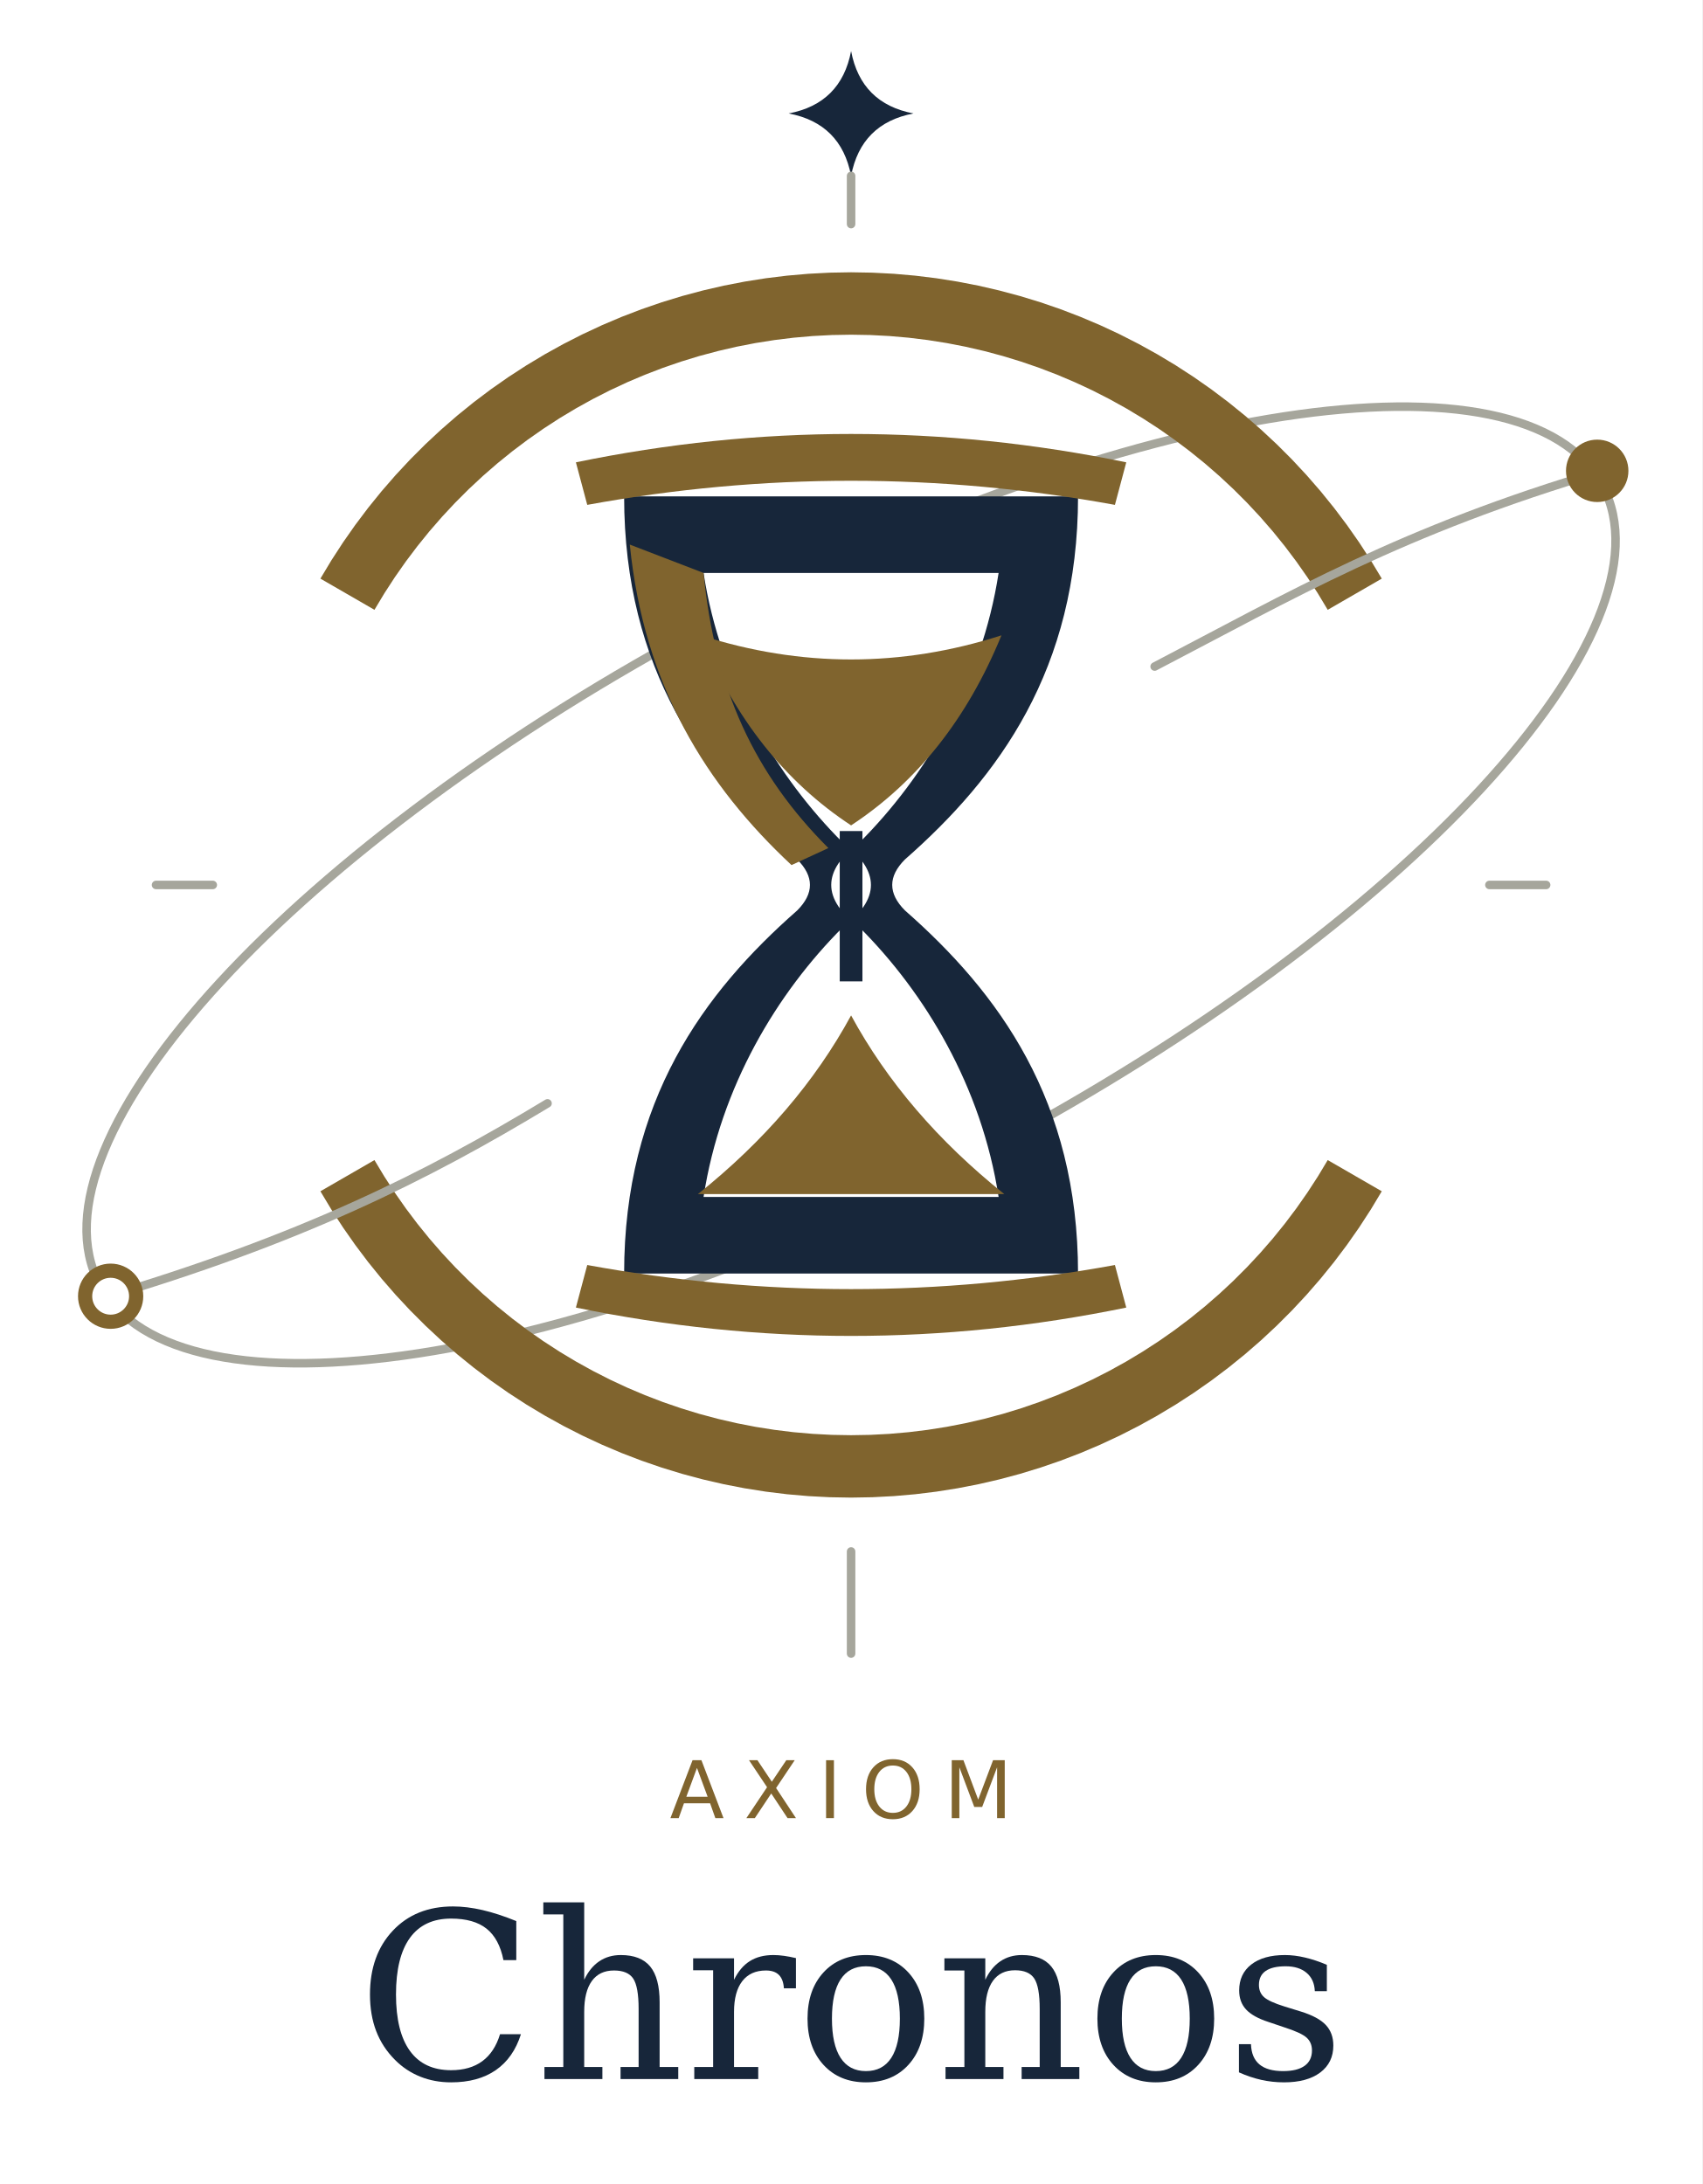
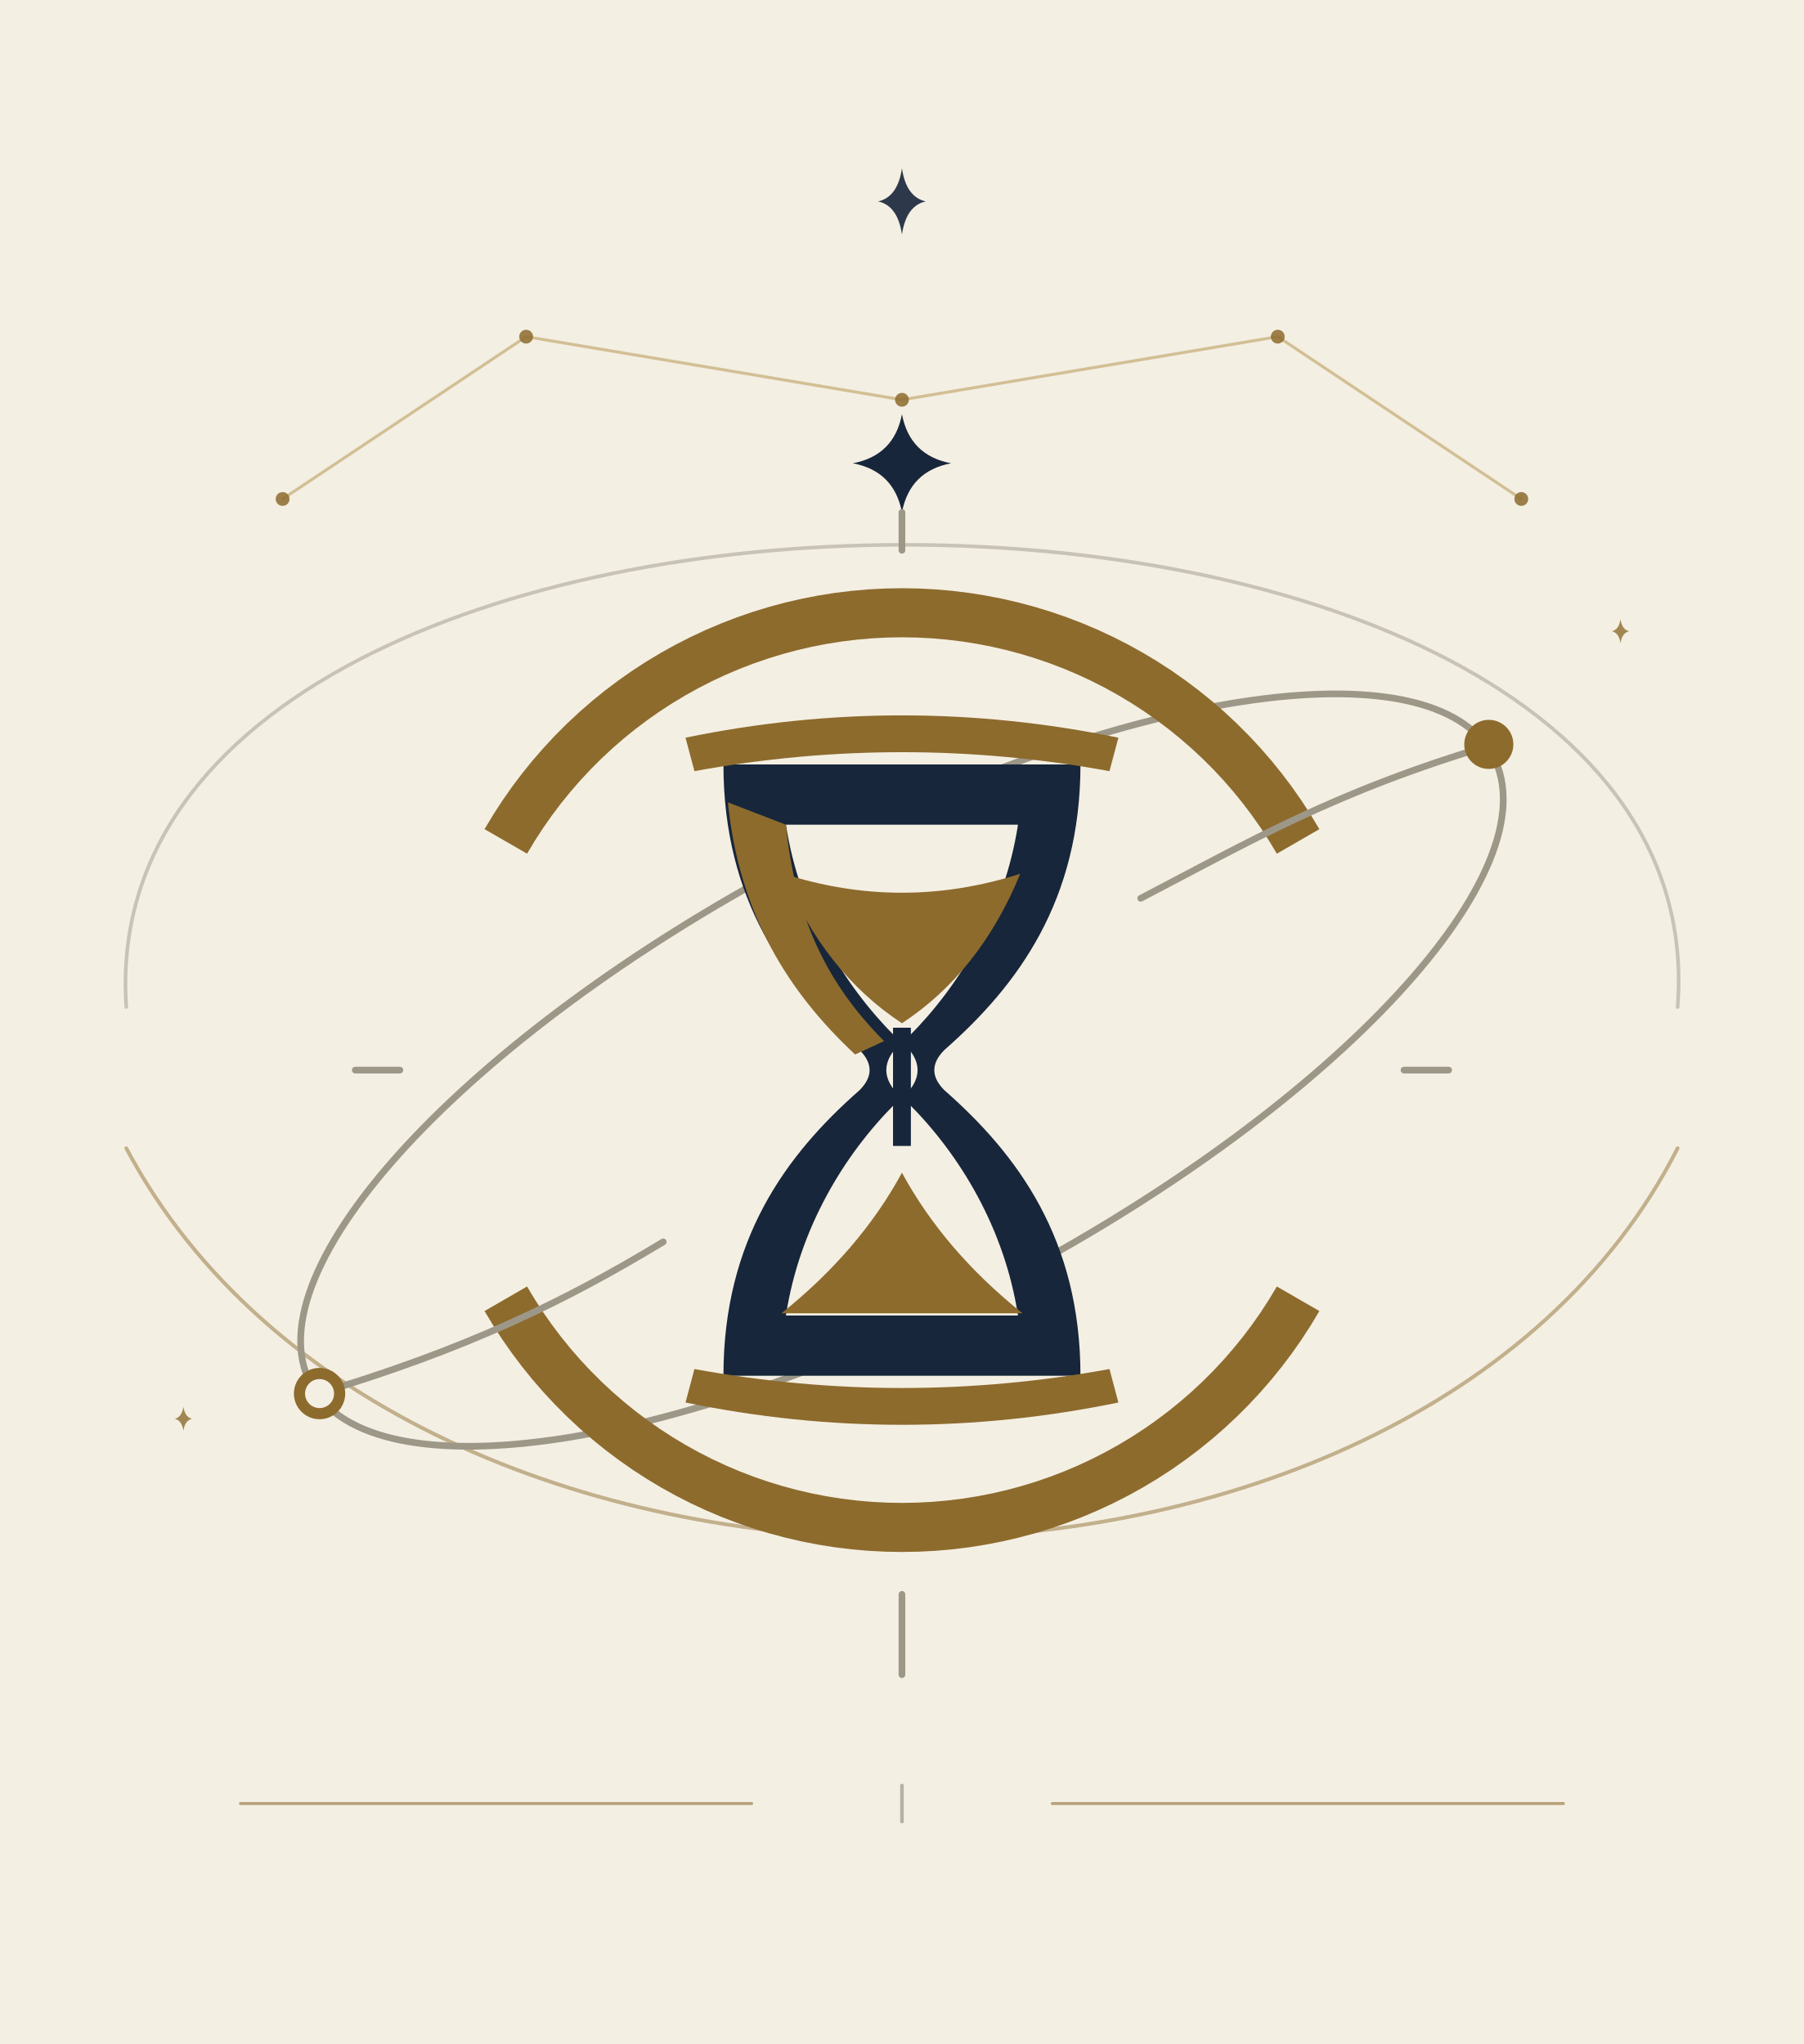
- <svg xmlns="http://www.w3.org/2000/svg" width="600" height="770" viewBox="0 0 600 770" role="img" aria-labelledby="title desc">
-   <rect x="0" y="0" width="600" height="770" rx="0" fill="#ffffff" />
-   <g transform="translate(-300 12)">
-     <ellipse cx="600" cy="300" rx="300" ry="105" fill="none" stroke="#a6a69c" stroke-width="3" transform="rotate(-28 600 300)" />
-     <path d="M412.939 192.000L416.822 185.537L420.928 179.214L425.252 173.038L429.790 167.017L434.534 161.158L439.481 155.468L444.623 149.954L449.954 144.623L455.468 139.481L461.158 134.534L467.017 129.790L473.038 125.252L479.214 120.928L485.537 116.822L492.000 112.939L498.594 109.283L505.312 105.860L512.145 102.674L519.085 99.728L526.124 97.026L533.252 94.572L540.462 92.367L547.745 90.416L555.091 88.720L562.492 87.282L569.939 86.102L577.422 85.183L584.933 84.526L592.462 84.132L600.000 84.000L607.538 84.132L615.067 84.526L622.578 85.183L630.061 86.102L637.508 87.282L644.909 88.720L652.255 90.416L659.538 92.367L666.748 94.572L673.876 97.026L680.915 99.728L687.855 102.674L694.688 105.860L701.406 109.283L708.000 112.939L714.463 116.822L720.786 120.928L726.962 125.252L732.983 129.790L738.842 134.534L744.532 139.481L750.046 144.623L755.377 149.954L760.519 155.468L765.466 161.158L770.210 167.017L774.748 173.038L779.072 179.214L783.178 185.537L787.061 192.000L768.009 203.000L764.521 197.196L760.833 191.517L756.949 185.970L752.874 180.562L748.613 175.299L744.170 170.189L739.552 165.236L734.764 160.448L729.811 155.830L724.701 151.387L719.438 147.126L714.030 143.051L708.483 139.167L702.804 135.479L697.000 131.991L691.077 128.708L685.044 125.634L678.907 122.772L672.674 120.126L666.352 117.700L659.949 115.495L653.474 113.515L646.933 111.763L640.335 110.239L633.688 108.947L627.000 107.888L620.279 107.063L613.533 106.473L606.771 106.118L600.000 106.000L593.229 106.118L586.467 106.473L579.721 107.063L573.000 107.888L566.312 108.947L559.665 110.239L553.067 111.763L546.526 113.515L540.051 115.495L533.648 117.700L527.326 120.126L521.093 122.772L514.956 125.634L508.923 128.708L503.000 131.991L497.196 135.479L491.517 139.167L485.970 143.051L480.562 147.126L475.299 151.387L470.189 155.830L465.236 160.448L460.448 165.236L455.830 170.189L451.387 175.299L447.126 180.562L443.051 185.970L439.167 191.517L435.479 197.196L431.991 203.000Z" fill="#80642e" />
-     <path d="M787.061 408.000L783.178 414.463L779.072 420.786L774.748 426.962L770.210 432.983L765.466 438.842L760.519 444.532L755.377 450.046L750.046 455.377L744.532 460.519L738.842 465.466L732.983 470.210L726.962 474.748L720.786 479.072L714.463 483.178L708.000 487.061L701.406 490.717L694.688 494.140L687.855 497.326L680.915 500.272L673.876 502.974L666.748 505.428L659.538 507.633L652.255 509.584L644.909 511.280L637.508 512.718L630.061 513.898L622.578 514.817L615.067 515.474L607.538 515.868L600.000 516.000L592.462 515.868L584.933 515.474L577.422 514.817L569.939 513.898L562.492 512.718L555.091 511.280L547.745 509.584L540.462 507.633L533.252 505.428L526.124 502.974L519.085 500.272L512.145 497.326L505.312 494.140L498.594 490.717L492.000 487.061L485.537 483.178L479.214 479.072L473.038 474.748L467.017 470.210L461.158 465.466L455.468 460.519L449.954 455.377L444.623 450.046L439.481 444.532L434.534 438.842L429.790 432.983L425.252 426.962L420.928 420.786L416.822 414.463L412.939 408.000L431.991 397.000L435.479 402.804L439.167 408.483L443.051 414.030L447.126 419.438L451.387 424.701L455.830 429.811L460.448 434.764L465.236 439.552L470.189 444.170L475.299 448.613L480.562 452.874L485.970 456.949L491.517 460.833L497.196 464.521L503.000 468.009L508.923 471.292L514.956 474.366L521.093 477.228L527.326 479.874L533.648 482.300L540.051 484.505L546.526 486.485L553.067 488.237L559.665 489.761L566.312 491.053L573.000 492.112L579.721 492.937L586.467 493.527L593.229 493.882L600.000 494.000L606.771 493.882L613.533 493.527L620.279 492.937L627.000 492.112L633.688 491.053L640.335 489.761L646.933 488.237L653.474 486.485L659.949 484.505L666.352 482.300L672.674 479.874L678.907 477.228L685.044 474.366L691.077 471.292L697.000 468.009L702.804 464.521L708.483 460.833L714.030 456.949L719.438 452.874L724.701 448.613L729.811 444.170L734.764 439.552L739.552 434.764L744.170 429.811L748.613 424.701L752.874 419.438L756.949 414.030L760.833 408.483L764.521 402.804L768.009 397.000Z" fill="#80642e" />
-     <path d="M355 300H375 M825 300H845" fill="none" stroke="#a6a69c" stroke-width="3" stroke-linecap="round" stroke-linejoin="round" />
-     <path d="M520 163 C520 224 548 262 581 291 Q590 300 581 309 C548 338 520 376 520 437 L680 437 C680 376 652 338 619 309 Q610 300 619 291 C652 262 680 224 680 163Z" fill="#17263a" />
-     <path d="M548 190 C554 229 574 262 597 285 Q617 300 597 315 C574 338 554 371 548 410 H652 C646 371 626 338 603 315 Q583 300 603 285 C626 262 646 229 652 190Z" fill="#ffffff" />
-     <path d="M547 212 Q600 229 653 212 Q635 256 600 279 Q565 256 547 212Z" fill="#80642e" />
-     <path d="M546 409 Q581 381 600 346 Q619 381 654 409Z" fill="#80642e" />
-     <path d="M596 281H604V334H596Z" fill="#17263a" />
-     <path d="M522 180 C527 230 549 265 579 293 L592 287 C566 261 552 231 548 190Z" fill="#80642e" />
-     <path d="M503 151 Q600 131 697 151 L693 166 Q600 149 507 166Z" fill="#80642e" />
-     <path d="M503 449 Q600 469 697 449 L693 434 Q600 451 507 434Z" fill="#80642e" />
-     <path d="M335 446 C406 425 450 403 493 377 M707 223 C755 198 794 175 865 154" fill="none" stroke="#a6a69c" stroke-width="3" stroke-linecap="round" stroke-linejoin="round" />
-     <circle cx="339" cy="445" r="9" fill="#ffffff" stroke="#80642e" stroke-width="5" />
-     <circle cx="863" cy="154" r="11" fill="#80642e" />
-     <path d="M600 6Q603.52 24.48 622 28Q603.52 31.52 600 50Q596.48 31.52 578 28Q596.48 24.48 600 6Z" fill="#17263a" />
-     <path d="M600 50V67 M600 535V571" fill="none" stroke="#a6a69c" stroke-width="3" stroke-linecap="round" stroke-linejoin="round" />
+ <svg xmlns="http://www.w3.org/2000/svg" width="600" height="680" viewBox="0 0 600 680" role="img" aria-labelledby="title desc">
+   <rect x="0" y="0" width="600" height="680" fill="#f4efe3" />
+   <g id="chronos-celestial-field" aria-hidden="true">
+     <path d="M42 335C28 130 574 130 558 335" fill="none" stroke="#9d9788" stroke-width="1.2" opacity="0.5" stroke-linecap="round" stroke-linejoin="round" />
+     <path d="M42 382C134 555 470 555 558 382" fill="none" stroke="#8d6b2d" stroke-width="1.25" opacity="0.48" stroke-linecap="round" stroke-linejoin="round" />
+     <path d="M94 166L175 112L300 133L425 112L506 166" fill="none" stroke="#b89a58" stroke-width="1" opacity="0.56" stroke-linecap="round" stroke-linejoin="round" />
+     <circle cx="94" cy="166" r="2.3" fill="#8d6b2d" stroke="none" stroke-width="1" opacity="0.85" />
+     <circle cx="175" cy="112" r="2.3" fill="#8d6b2d" stroke="none" stroke-width="1" opacity="0.85" />
+     <circle cx="300" cy="133" r="2.3" fill="#8d6b2d" stroke="none" stroke-width="1" opacity="0.85" />
+     <circle cx="425" cy="112" r="2.3" fill="#8d6b2d" stroke="none" stroke-width="1" opacity="0.85" />
+     <circle cx="506" cy="166" r="2.3" fill="#8d6b2d" stroke="none" stroke-width="1" opacity="0.85" />
+     <path d="M80 600H250M350 600H520" fill="none" stroke="#8d6b2d" stroke-width="1" opacity="0.58" stroke-linecap="round" stroke-linejoin="round" />
+     <path d="M300 594V606" fill="none" stroke="#9d9788" stroke-width="1.2" opacity="0.7" stroke-linecap="round" stroke-linejoin="round" />
+     <path d="M300 56Q301.43 65.57 307.92 67Q301.43 68.43 300 78Q298.57 68.43 292.08 67Q298.57 65.57 300 56Z" fill="#17263a" stroke="none" stroke-width="1" opacity="0.9" stroke-linecap="round" stroke-linejoin="round" />
+     <path d="M61 468Q61.52 471.48 63.88 472Q61.52 472.52 61 476Q60.48 472.52 58.12 472Q60.48 471.48 61 468Z" fill="#8d6b2d" stroke="none" stroke-width="1" opacity="0.8" stroke-linecap="round" stroke-linejoin="round" />
+     <path d="M539 206Q539.52 209.48 541.88 210Q539.52 210.52 539 214Q538.48 210.52 536.12 210Q538.48 209.48 539 206Z" fill="#8d6b2d" stroke="none" stroke-width="1" opacity="0.8" stroke-linecap="round" stroke-linejoin="round" />
  </g>
-   <g fill="#80642e" aria-label="AXIOM">
-     <path d="M700 1294 426 551H975ZM586 1493H815L1384 0H1174L1038 383H365L229 0H16Z" transform="translate(236.104 641) scale(0.01367188 -0.01367188)" />
-     <path d="M129 1493H346L717 938L1090 1493H1307L827 776L1339 0H1122L702 635L279 0H61L594 797Z" transform="translate(262.259 641) scale(0.01367188 -0.01367188)" />
-     <path d="M201 1493H403V0H201Z" transform="translate(288.440 641) scale(0.01367188 -0.01367188)" />
-     <path d="M807 1356Q587 1356 457.5 1192.0Q328 1028 328 745Q328 463 457.5 299.0Q587 135 807 135Q1027 135 1155.5 299.0Q1284 463 1284 745Q1284 1028 1155.5 1192.0Q1027 1356 807 1356ZM807 1520Q1121 1520 1309.0 1309.5Q1497 1099 1497 745Q1497 392 1309.0 181.5Q1121 -29 807 -29Q492 -29 303.5 181.0Q115 391 115 745Q115 1099 303.5 1309.5Q492 1520 807 1520Z" transform="translate(303.698 641) scale(0.01367188 -0.01367188)" />
-     <path d="M201 1493H502L883 477L1266 1493H1567V0H1370V1311L985 287H782L397 1311V0H201Z" transform="translate(332.737 641) scale(0.01367188 -0.01367188)" />
-   </g>
-   <g fill="#17263a" aria-label="Chronos">
-     <path d="M1444 395Q1378 186 1222.5 78.5Q1067 -29 829 -29Q683 -29 558.0 21.0Q433 71 336 168Q224 280 169.5 422.5Q115 565 115 745Q115 1093 316.0 1306.5Q517 1520 846 1520Q968 1520 1106.0 1488.0Q1244 1456 1403 1391V1047H1290Q1253 1235 1141.5 1324.0Q1030 1413 829 1413Q590 1413 467.0 1243.5Q344 1074 344 745Q344 417 467.0 247.5Q590 78 829 78Q996 78 1104.0 157.5Q1212 237 1260 395Z" transform="translate(125.810 733) scale(0.04003906 -0.04003906)" />
-     <path d="M84 0V106H250V1450H74V1556H434V874Q485 982 566.5 1037.0Q648 1092 756 1092Q932 1092 1015.0 991.0Q1098 890 1098 676V106H1262V0H754V106H913V618Q913 813 865.5 884.5Q818 956 696 956Q568 956 501.0 863.0Q434 770 434 592V106H594V0Z" transform="translate(188.551 733) scale(0.04003906 -0.04003906)" />
-     <path d="M979 1065V799H873Q868 878 829.0 917.0Q790 956 715 956Q579 956 506.5 862.0Q434 768 434 592V106H647V0H84V106H250V958H74V1063H434V874Q488 985 573.0 1038.5Q658 1092 780 1092Q825 1092 874.5 1085.0Q924 1078 979 1065Z" transform="translate(241.363 733) scale(0.04003906 -0.04003906)" />
-     <path d="M616 70Q764 70 839.5 187.0Q915 304 915 532Q915 760 839.5 876.5Q764 993 616 993Q468 993 392.5 876.5Q317 760 317 532Q317 304 393.0 187.0Q469 70 616 70ZM616 -29Q384 -29 243.0 124.5Q102 278 102 532Q102 786 242.5 939.0Q383 1092 616 1092Q849 1092 989.5 939.0Q1130 786 1130 532Q1130 278 989.5 124.5Q849 -29 616 -29Z" transform="translate(280.561 733) scale(0.04003906 -0.04003906)" />
-     <path d="M84 0V106H250V956H74V1063H434V874Q485 982 566.5 1037.0Q648 1092 756 1092Q932 1092 1015.0 991.0Q1098 890 1098 676V106H1262V0H754V106H913V618Q913 813 865.0 885.5Q817 958 696 958Q568 958 501.0 864.5Q434 771 434 592V106H594V0Z" transform="translate(329.929 733) scale(0.04003906 -0.04003906)" />
-     <path d="M616 70Q764 70 839.5 187.0Q915 304 915 532Q915 760 839.5 876.5Q764 993 616 993Q468 993 392.5 876.5Q317 760 317 532Q317 304 393.0 187.0Q469 70 616 70ZM616 -29Q384 -29 243.0 124.5Q102 278 102 532Q102 786 242.5 939.0Q383 1092 616 1092Q849 1092 989.5 939.0Q1130 786 1130 532Q1130 278 989.5 124.5Q849 -29 616 -29Z" transform="translate(382.741 733) scale(0.04003906 -0.04003906)" />
-     <path d="M115 59V307H221Q225 188 295.5 129.0Q366 70 504 70Q628 70 693.0 116.5Q758 163 758 252Q758 322 710.5 365.0Q663 408 510 457L377 502Q240 546 178.5 612.0Q117 678 117 780Q117 926 224.0 1009.0Q331 1092 520 1092Q604 1092 697.0 1070.0Q790 1048 889 1006V774H783Q779 877 711.0 935.0Q643 993 526 993Q410 993 350.5 952.0Q291 911 291 829Q291 762 336.0 721.5Q381 681 516 639L662 594Q813 547 879.5 476.5Q946 406 946 295Q946 144 830.5 57.5Q715 -29 512 -29Q409 -29 311.0 -7.0Q213 15 115 59Z" transform="translate(432.109 733) scale(0.04003906 -0.04003906)" />
+   <g id="preserved-chronos-identity" transform="translate(50 106) scale(0.9765625)">
+     <g id="emblem-chronos">
+       <g transform="translate(-200 28) scale(.76)">
+         <ellipse cx="600" cy="300" rx="300" ry="105" fill="none" stroke="#9d9788" stroke-width="3" transform="rotate(-28 600 300)" />
+         <path d="M412.939 192.000L416.822 185.537L420.928 179.214L425.252 173.038L429.790 167.017L434.534 161.158L439.481 155.468L444.623 149.954L449.954 144.623L455.468 139.481L461.158 134.534L467.017 129.790L473.038 125.252L479.214 120.928L485.537 116.822L492.000 112.939L498.594 109.283L505.312 105.860L512.145 102.674L519.085 99.728L526.124 97.026L533.252 94.572L540.462 92.367L547.745 90.416L555.091 88.720L562.492 87.282L569.939 86.102L577.422 85.183L584.933 84.526L592.462 84.132L600.000 84.000L607.538 84.132L615.067 84.526L622.578 85.183L630.061 86.102L637.508 87.282L644.909 88.720L652.255 90.416L659.538 92.367L666.748 94.572L673.876 97.026L680.915 99.728L687.855 102.674L694.688 105.860L701.406 109.283L708.000 112.939L714.463 116.822L720.786 120.928L726.962 125.252L732.983 129.790L738.842 134.534L744.532 139.481L750.046 144.623L755.377 149.954L760.519 155.468L765.466 161.158L770.210 167.017L774.748 173.038L779.072 179.214L783.178 185.537L787.061 192.000L768.009 203.000L764.521 197.196L760.833 191.517L756.949 185.970L752.874 180.562L748.613 175.299L744.170 170.189L739.552 165.236L734.764 160.448L729.811 155.830L724.701 151.387L719.438 147.126L714.030 143.051L708.483 139.167L702.804 135.479L697.000 131.991L691.077 128.708L685.044 125.634L678.907 122.772L672.674 120.126L666.352 117.700L659.949 115.495L653.474 113.515L646.933 111.763L640.335 110.239L633.688 108.947L627.000 107.888L620.279 107.063L613.533 106.473L606.771 106.118L600.000 106.000L593.229 106.118L586.467 106.473L579.721 107.063L573.000 107.888L566.312 108.947L559.665 110.239L553.067 111.763L546.526 113.515L540.051 115.495L533.648 117.700L527.326 120.126L521.093 122.772L514.956 125.634L508.923 128.708L503.000 131.991L497.196 135.479L491.517 139.167L485.970 143.051L480.562 147.126L475.299 151.387L470.189 155.830L465.236 160.448L460.448 165.236L455.830 170.189L451.387 175.299L447.126 180.562L443.051 185.970L439.167 191.517L435.479 197.196L431.991 203.000Z" fill="#8d6b2d" />
+         <path d="M787.061 408.000L783.178 414.463L779.072 420.786L774.748 426.962L770.210 432.983L765.466 438.842L760.519 444.532L755.377 450.046L750.046 455.377L744.532 460.519L738.842 465.466L732.983 470.210L726.962 474.748L720.786 479.072L714.463 483.178L708.000 487.061L701.406 490.717L694.688 494.140L687.855 497.326L680.915 500.272L673.876 502.974L666.748 505.428L659.538 507.633L652.255 509.584L644.909 511.280L637.508 512.718L630.061 513.898L622.578 514.817L615.067 515.474L607.538 515.868L600.000 516.000L592.462 515.868L584.933 515.474L577.422 514.817L569.939 513.898L562.492 512.718L555.091 511.280L547.745 509.584L540.462 507.633L533.252 505.428L526.124 502.974L519.085 500.272L512.145 497.326L505.312 494.140L498.594 490.717L492.000 487.061L485.537 483.178L479.214 479.072L473.038 474.748L467.017 470.210L461.158 465.466L455.468 460.519L449.954 455.377L444.623 450.046L439.481 444.532L434.534 438.842L429.790 432.983L425.252 426.962L420.928 420.786L416.822 414.463L412.939 408.000L431.991 397.000L435.479 402.804L439.167 408.483L443.051 414.030L447.126 419.438L451.387 424.701L455.830 429.811L460.448 434.764L465.236 439.552L470.189 444.170L475.299 448.613L480.562 452.874L485.970 456.949L491.517 460.833L497.196 464.521L503.000 468.009L508.923 471.292L514.956 474.366L521.093 477.228L527.326 479.874L533.648 482.300L540.051 484.505L546.526 486.485L553.067 488.237L559.665 489.761L566.312 491.053L573.000 492.112L579.721 492.937L586.467 493.527L593.229 493.882L600.000 494.000L606.771 493.882L613.533 493.527L620.279 492.937L627.000 492.112L633.688 491.053L640.335 489.761L646.933 488.237L653.474 486.485L659.949 484.505L666.352 482.300L672.674 479.874L678.907 477.228L685.044 474.366L691.077 471.292L697.000 468.009L702.804 464.521L708.483 460.833L714.030 456.949L719.438 452.874L724.701 448.613L729.811 444.170L734.764 439.552L739.552 434.764L744.170 429.811L748.613 424.701L752.874 419.438L756.949 414.030L760.833 408.483L764.521 402.804L768.009 397.000Z" fill="#8d6b2d" />
+         <path d="M355 300H375 M825 300H845" fill="none" stroke="#9d9788" stroke-width="3" stroke-linecap="round" stroke-linejoin="round" />
+         <path d="M520 163 C520 224 548 262 581 291 Q590 300 581 309 C548 338 520 376 520 437 L680 437 C680 376 652 338 619 309 Q610 300 619 291 C652 262 680 224 680 163Z" fill="#17263a" />
+         <path d="M548 190 C554 229 574 262 597 285 Q617 300 597 315 C574 338 554 371 548 410 H652 C646 371 626 338 603 315 Q583 300 603 285 C626 262 646 229 652 190Z" fill="#f4efe3" />
+         <path d="M547 212 Q600 229 653 212 Q635 256 600 279 Q565 256 547 212Z" fill="#8d6b2d" />
+         <path d="M546 409 Q581 381 600 346 Q619 381 654 409Z" fill="#8d6b2d" />
+         <path d="M596 281H604V334H596Z" fill="#17263a" />
+         <path d="M522 180 C527 230 549 265 579 293 L592 287 C566 261 552 231 548 190Z" fill="#8d6b2d" />
+         <path d="M503 151 Q600 131 697 151 L693 166 Q600 149 507 166Z" fill="#8d6b2d" />
+         <path d="M503 449 Q600 469 697 449 L693 434 Q600 451 507 434Z" fill="#8d6b2d" />
+         <path d="M335 446 C406 425 450 403 493 377 M707 223 C755 198 794 175 865 154" fill="none" stroke="#9d9788" stroke-width="3" stroke-linecap="round" stroke-linejoin="round" />
+         <circle cx="339" cy="445" r="9" fill="#f4efe3" stroke="#8d6b2d" stroke-width="5" />
+         <circle cx="863" cy="154" r="11" fill="#8d6b2d" />
+         <path d="M600 6Q603.52 24.48 622 28Q603.52 31.52 600 50Q596.48 31.52 578 28Q596.48 24.48 600 6Z" fill="#17263a" />
+         <path d="M600 50V67 M600 535V571" fill="none" stroke="#9d9788" stroke-width="3" stroke-linecap="round" stroke-linejoin="round" />
+       </g>
+     </g>
  </g>
</svg>
